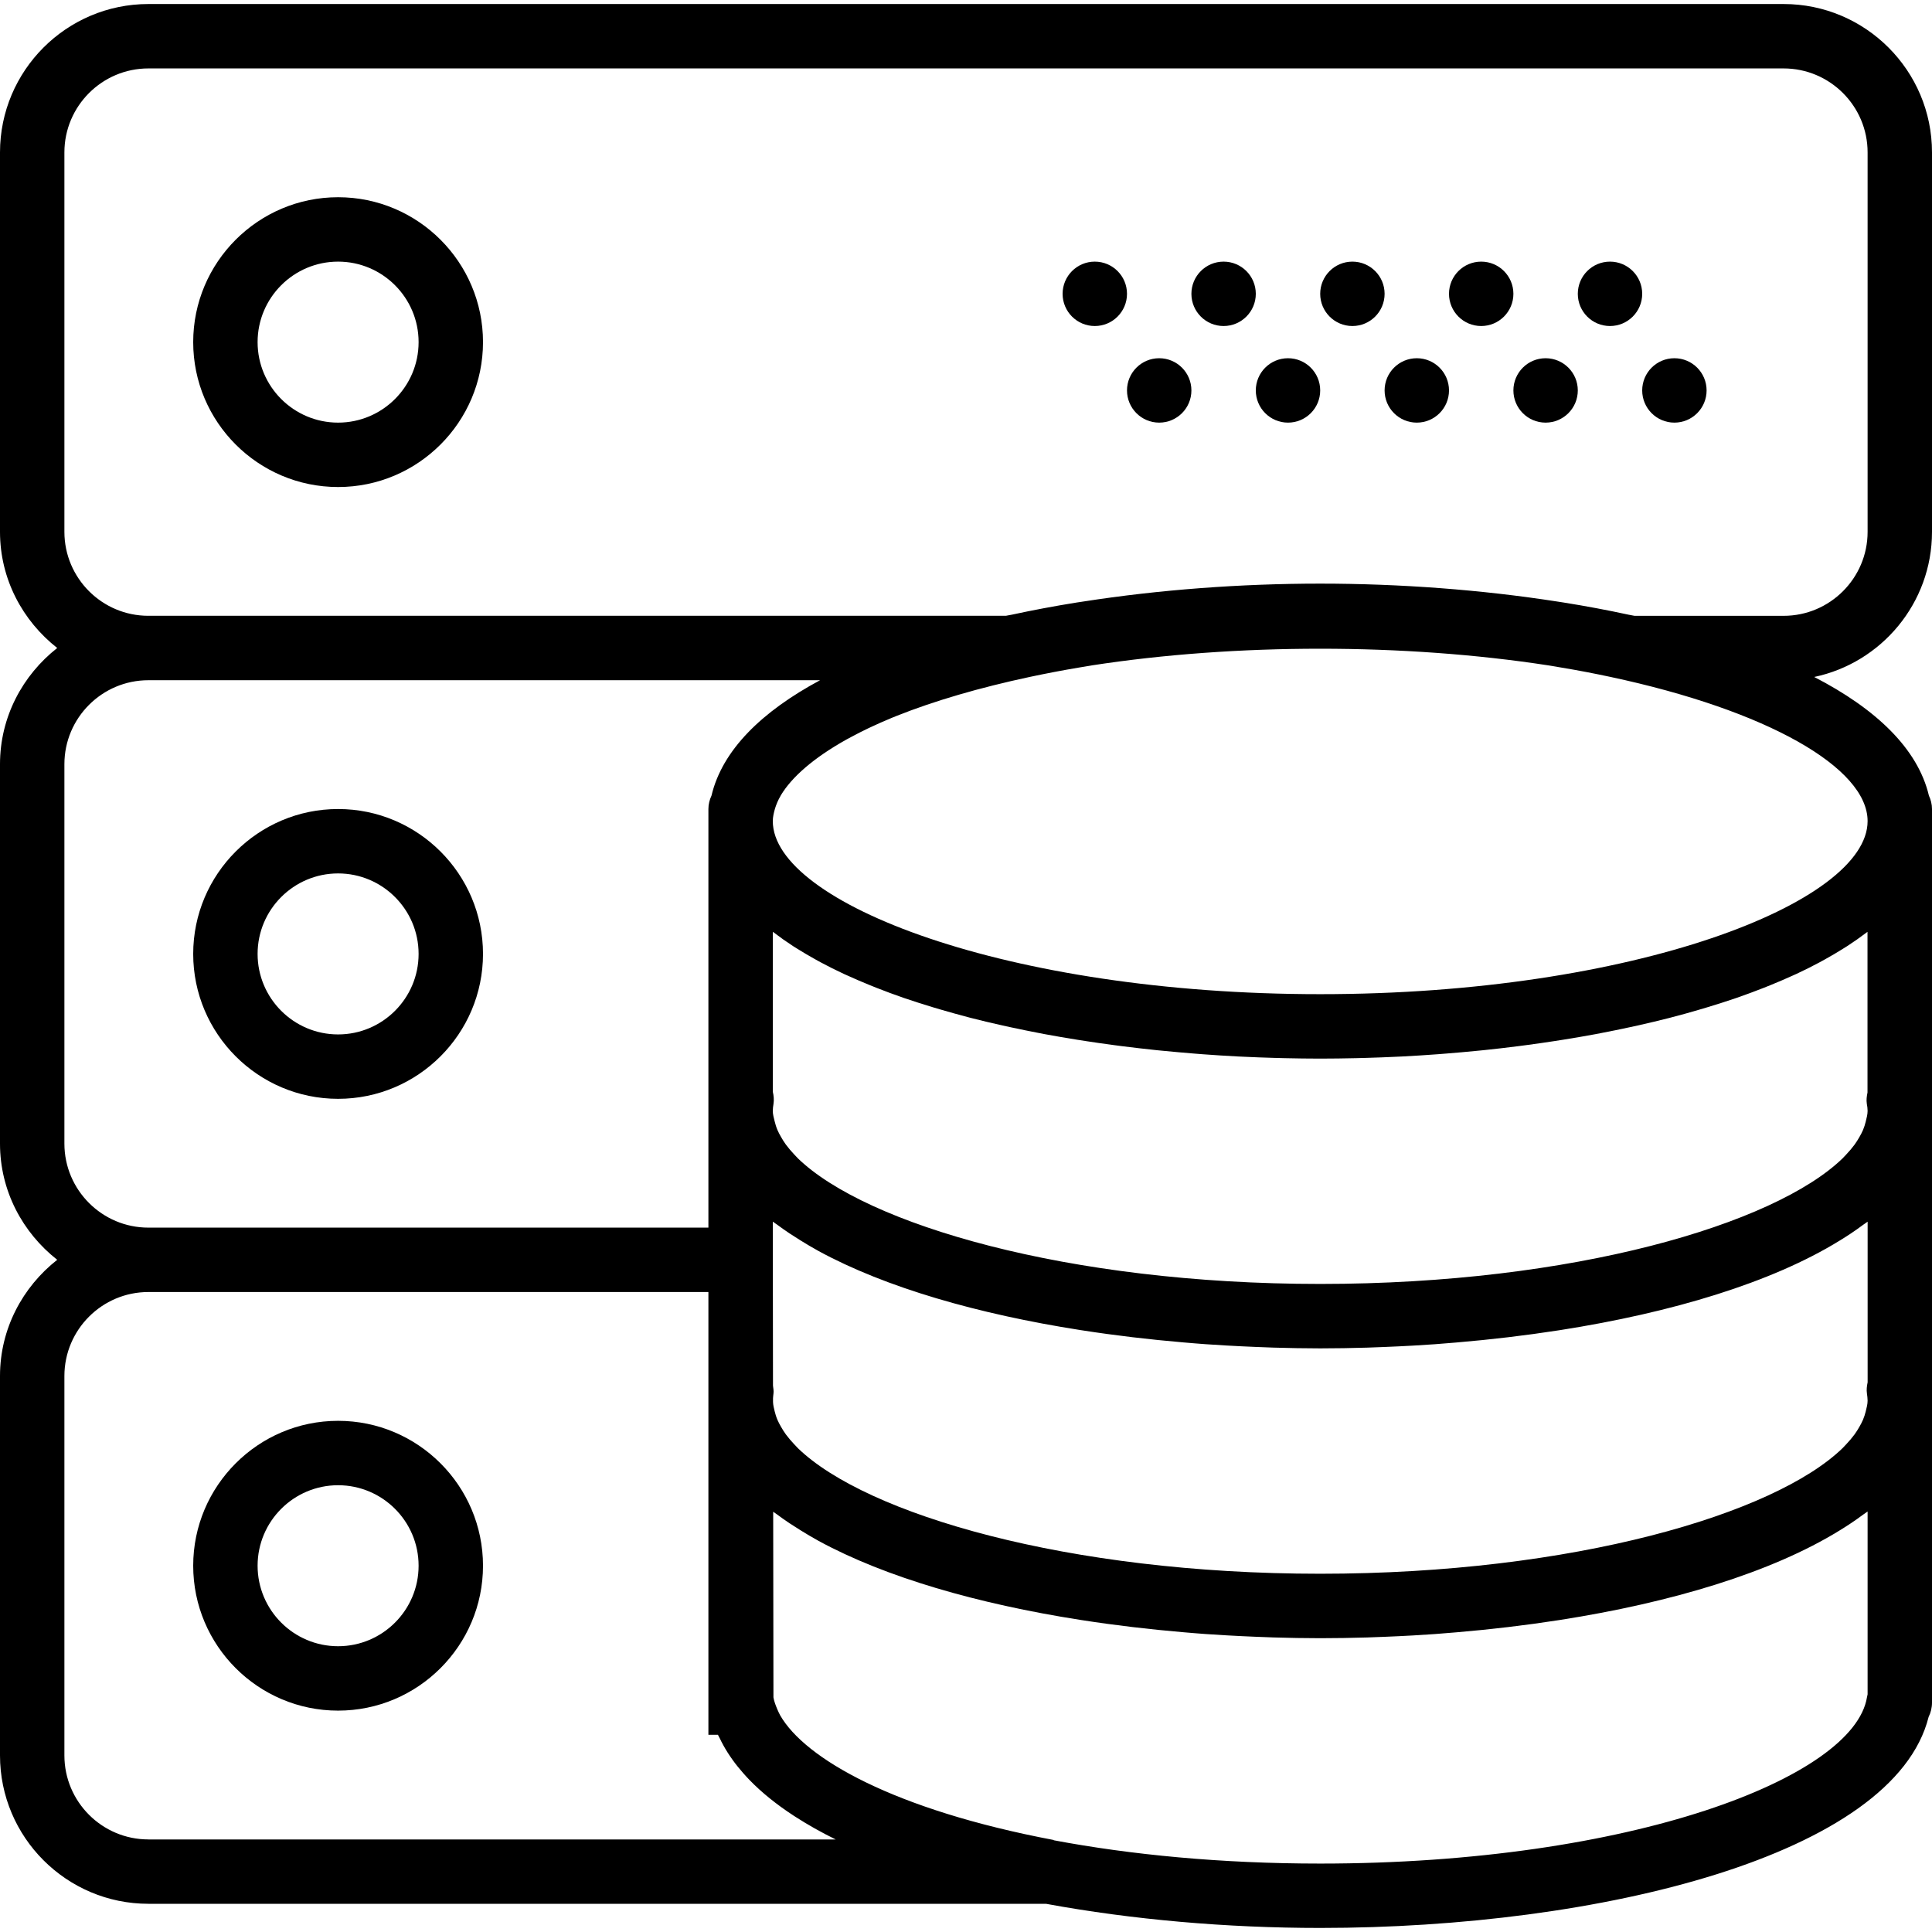
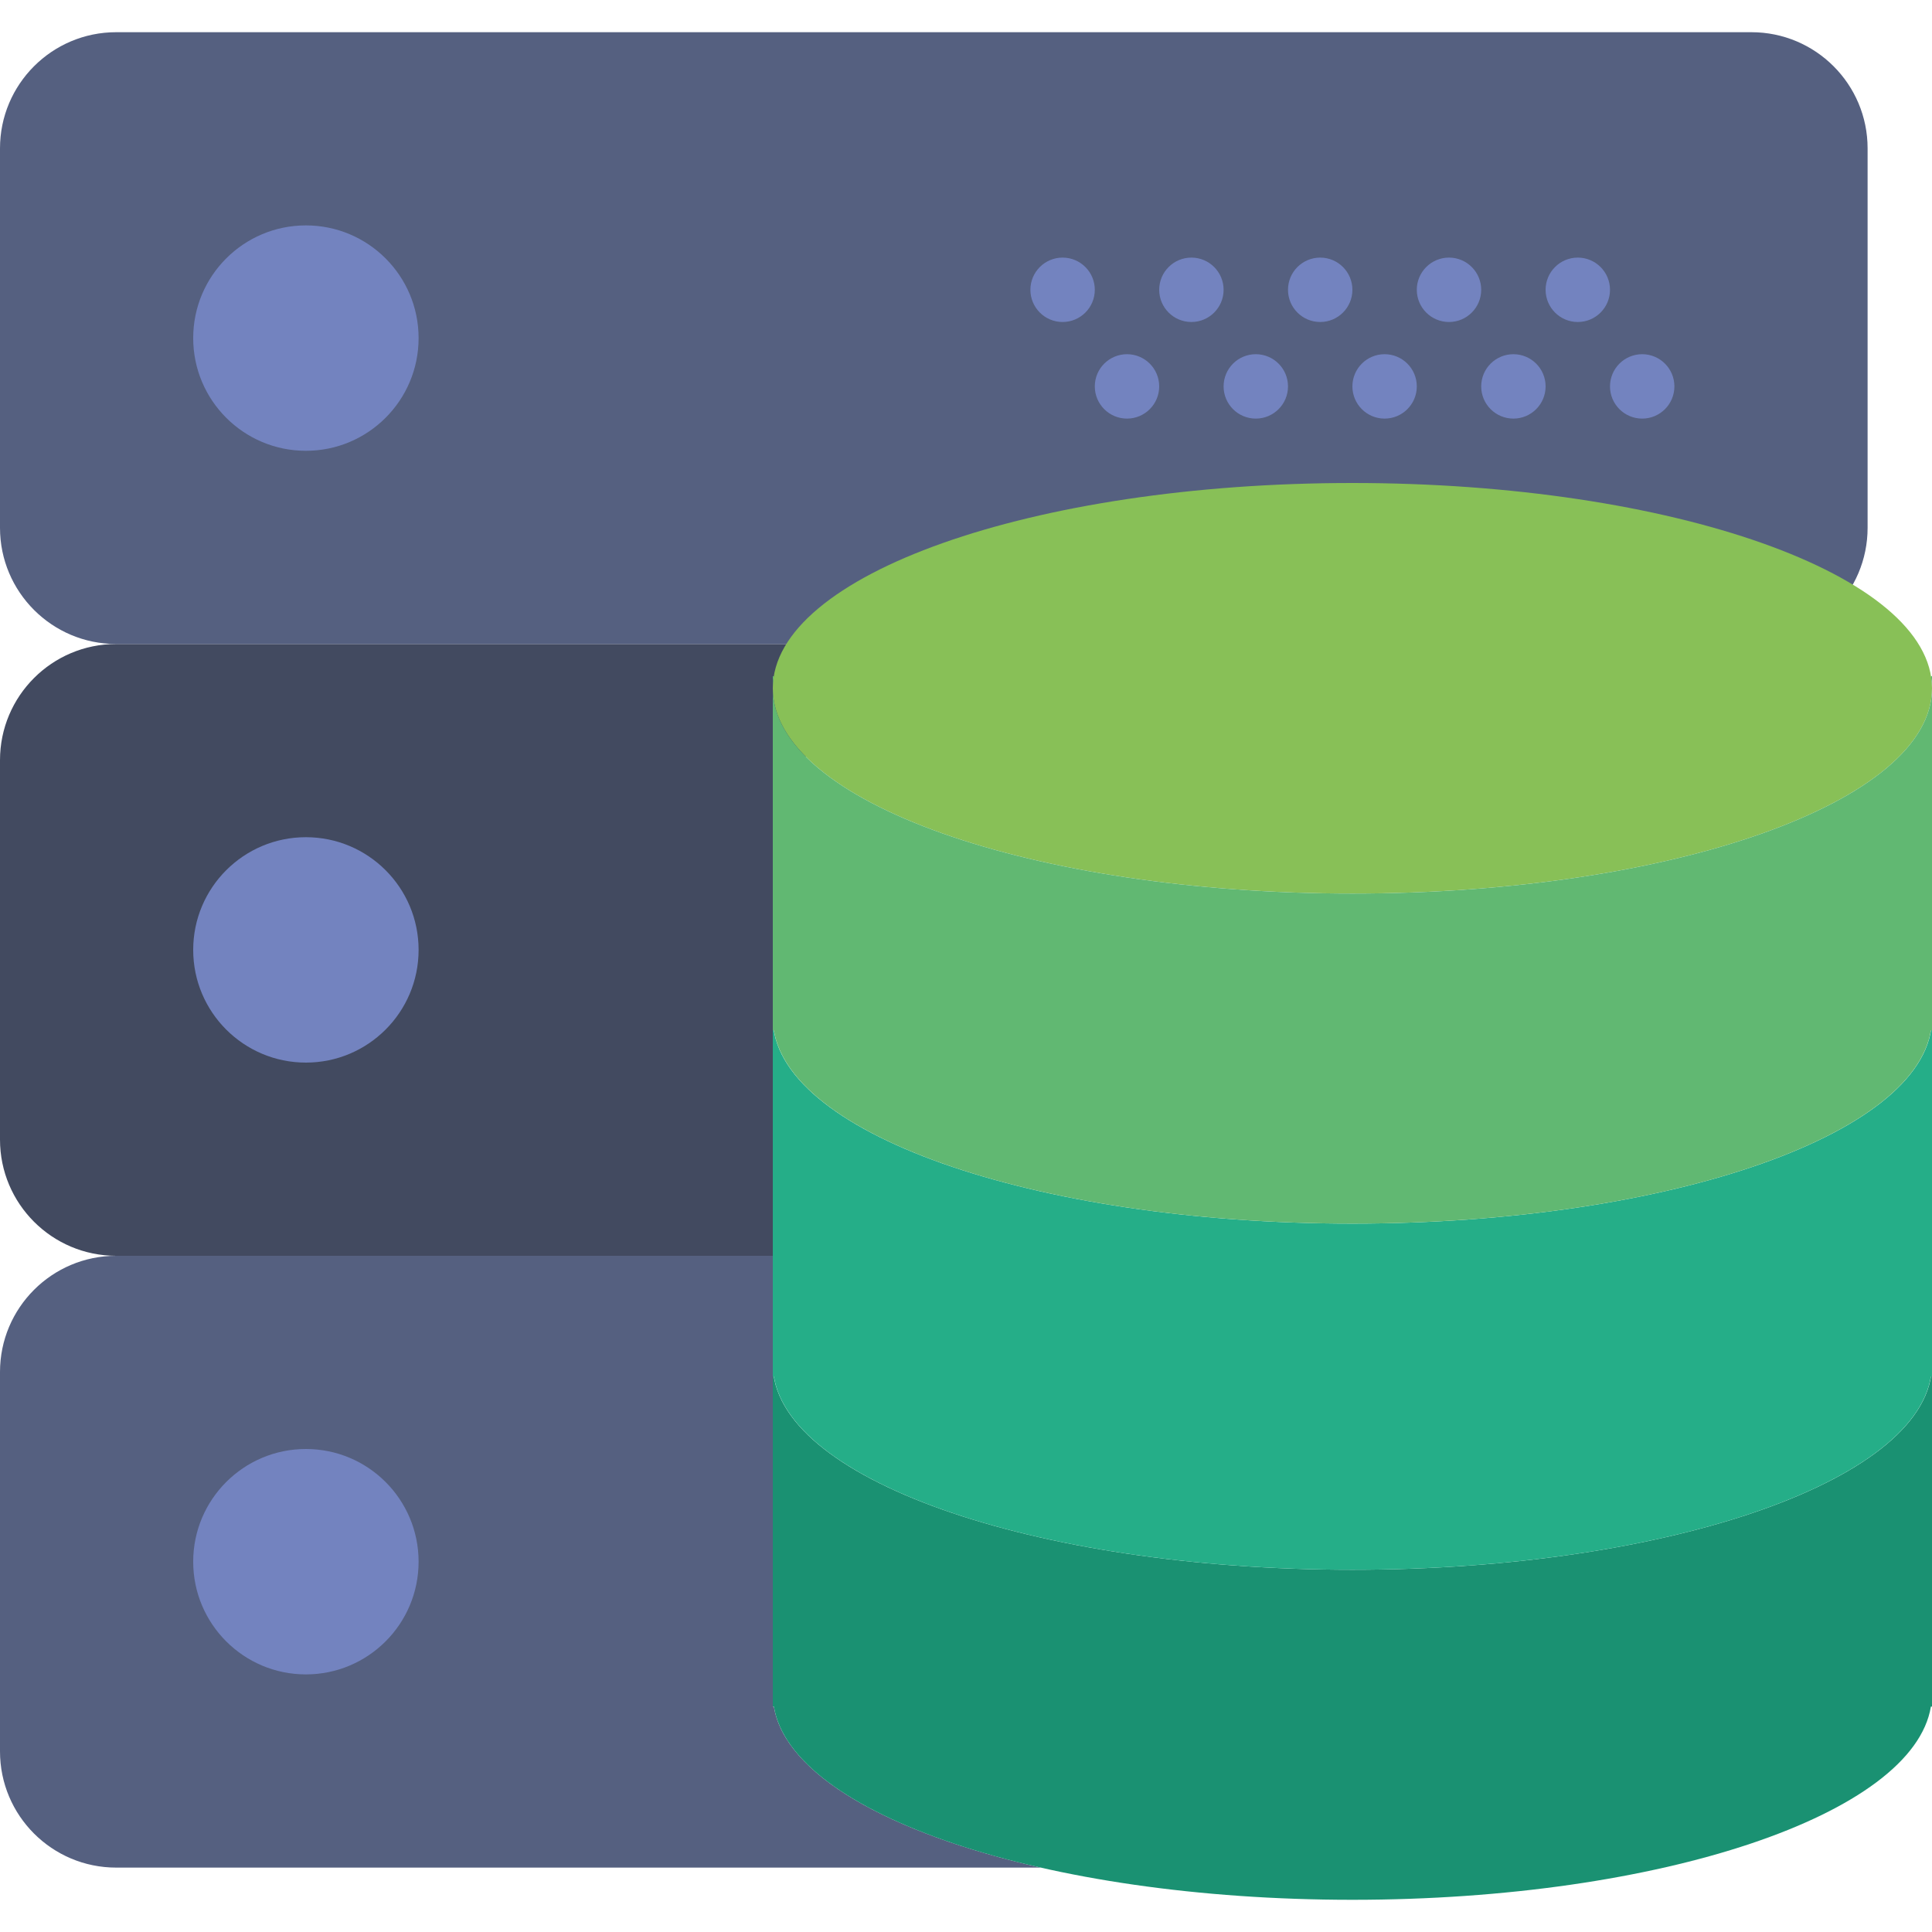
<svg xmlns="http://www.w3.org/2000/svg" version="1.1" id="Capa_1" x="0px" y="0px" viewBox="0 0 60 60" style="enable-background:new 0 0 60 60;" xml:space="preserve">
  <g>
-     <path d="M10.5,6.125c-2.481,0-4.5,2.019-4.5,4.5s2.019,4.5,4.5,4.5s4.5-2.019,4.5-4.5S12.981,6.125,10.5,6.125z M10.5,13.125   c-1.378,0-2.5-1.121-2.5-2.5s1.122-2.5,2.5-2.5s2.5,1.121,2.5,2.5S11.878,13.125,10.5,13.125z" />
-     <circle cx="50" cy="9.125" r="1" />
-     <circle cx="46" cy="9.125" r="1" />
-     <circle cx="52" cy="12.125" r="1" />
-     <circle cx="48" cy="12.125" r="1" />
-     <circle cx="42" cy="9.125" r="1" />
-     <circle cx="44" cy="12.125" r="1" />
-     <circle cx="38" cy="9.125" r="1" />
-     <circle cx="40" cy="12.125" r="1" />
-     <circle cx="34" cy="9.125" r="1" />
-     <circle cx="36" cy="12.125" r="1" />
-     <path d="M10.5,25.125c-2.481,0-4.5,2.019-4.5,4.5s2.019,4.5,4.5,4.5s4.5-2.019,4.5-4.5S12.981,25.125,10.5,25.125z M10.5,32.125   c-1.378,0-2.5-1.121-2.5-2.5s1.122-2.5,2.5-2.5s2.5,1.121,2.5,2.5S11.878,32.125,10.5,32.125z" />
-     <path d="M10.5,44.125c-2.481,0-4.5,2.019-4.5,4.5s2.019,4.5,4.5,4.5s4.5-2.019,4.5-4.5S12.981,44.125,10.5,44.125z M10.5,51.125   c-1.378,0-2.5-1.121-2.5-2.5s1.122-2.5,2.5-2.5s2.5,1.121,2.5,2.5S11.878,51.125,10.5,51.125z" />
-     <path d="M60,16.517V4.733c0-2.541-2.067-4.608-4.608-4.608H4.608C2.067,0.125,0,2.192,0,4.733v11.783   c0,1.469,0.703,2.764,1.777,3.608C0.703,20.969,0,22.265,0,23.733v11.783c0,1.469,0.703,2.764,1.777,3.608   C0.703,39.969,0,41.265,0,42.733v11.783c0,2.541,2.067,4.608,4.608,4.608h27.875c2.682,0.494,5.622,0.75,8.517,0.75   c8.672,0,17.816-2.249,18.895-6.553C59.962,53.188,60,53.036,60,52.875v-9V43.5v-0.375v-8.25V34.5v-0.375V25.5v-0.375   c0-0.15-0.037-0.289-0.096-0.416c-0.347-1.464-1.648-2.697-3.562-3.685C58.428,20.585,60,18.732,60,16.517z M2,35.517V23.733   c0-1.438,1.17-2.608,2.608-2.608h20.86c-1.809,0.971-3.037,2.169-3.372,3.584C22.037,24.837,22,24.975,22,25.125V25.5v8.625V34.5   v0.375v3.25H4.608C3.17,38.125,2,36.955,2,35.517z M24.626,29.38c0.045,0.029,0.093,0.058,0.139,0.087   c0.176,0.11,0.359,0.218,0.55,0.324c0.055,0.03,0.108,0.061,0.163,0.09c0.233,0.125,0.475,0.247,0.727,0.364   c0.04,0.019,0.083,0.037,0.123,0.055c0.221,0.101,0.448,0.198,0.682,0.293c0.069,0.028,0.137,0.056,0.206,0.083   c0.276,0.108,0.557,0.214,0.848,0.314c0.016,0.005,0.032,0.01,0.048,0.016c0.278,0.095,0.564,0.186,0.855,0.274   c0.078,0.024,0.157,0.047,0.236,0.07c0.288,0.084,0.58,0.166,0.879,0.244c0.024,0.006,0.047,0.013,0.071,0.019   c0.322,0.083,0.651,0.16,0.985,0.235c0.084,0.019,0.169,0.037,0.253,0.055c0.286,0.062,0.575,0.121,0.867,0.177   c0.058,0.011,0.116,0.023,0.174,0.034c0.343,0.064,0.69,0.123,1.041,0.179c0.083,0.013,0.168,0.026,0.251,0.039   c0.291,0.045,0.584,0.087,0.88,0.126c0.081,0.011,0.161,0.022,0.243,0.032c0.358,0.045,0.718,0.087,1.081,0.125   c0.073,0.008,0.147,0.014,0.22,0.021c0.305,0.03,0.612,0.057,0.919,0.082c0.093,0.007,0.185,0.015,0.278,0.022   c0.367,0.027,0.736,0.051,1.105,0.07c0.052,0.003,0.105,0.004,0.158,0.007c0.325,0.016,0.651,0.028,0.977,0.037   c0.098,0.003,0.196,0.006,0.295,0.008c0.373,0.008,0.746,0.014,1.118,0.014s0.745-0.006,1.118-0.014   c0.098-0.002,0.196-0.005,0.295-0.008c0.326-0.009,0.651-0.021,0.977-0.037c0.053-0.003,0.105-0.004,0.158-0.007   c0.369-0.019,0.738-0.043,1.105-0.07c0.093-0.007,0.185-0.014,0.278-0.022c0.308-0.024,0.614-0.052,0.919-0.082   c0.073-0.007,0.147-0.014,0.22-0.021c0.363-0.038,0.723-0.079,1.081-0.125c0.081-0.01,0.162-0.021,0.243-0.032   c0.295-0.039,0.589-0.081,0.88-0.126c0.084-0.013,0.168-0.025,0.251-0.039c0.351-0.056,0.698-0.115,1.041-0.179   c0.059-0.011,0.116-0.023,0.174-0.034c0.293-0.056,0.582-0.115,0.867-0.177c0.085-0.019,0.169-0.037,0.253-0.055   c0.333-0.075,0.663-0.152,0.985-0.235c0.024-0.006,0.047-0.013,0.071-0.019c0.299-0.077,0.591-0.159,0.879-0.244   c0.079-0.023,0.158-0.046,0.236-0.07c0.291-0.088,0.577-0.179,0.855-0.274c0.016-0.005,0.032-0.01,0.048-0.016   c0.291-0.101,0.573-0.206,0.848-0.314c0.07-0.027,0.138-0.055,0.206-0.083c0.234-0.095,0.461-0.192,0.682-0.293   c0.041-0.019,0.083-0.036,0.123-0.055c0.252-0.117,0.493-0.239,0.727-0.364c0.056-0.03,0.109-0.06,0.163-0.09   c0.19-0.105,0.373-0.213,0.55-0.324c0.046-0.029,0.094-0.057,0.139-0.087c0.207-0.134,0.403-0.272,0.589-0.414   c0.012-0.009,0.026-0.017,0.038-0.026v4.988c-0.024,0.116-0.04,0.234-0.021,0.353C57.99,34.354,58,34.426,58,34.5   c0,0.11-0.031,0.222-0.058,0.333c-0.021,0.086-0.048,0.173-0.084,0.259c-0.032,0.075-0.072,0.151-0.116,0.226   c-0.043,0.075-0.09,0.151-0.144,0.226c-0.077,0.104-0.164,0.208-0.263,0.312c-0.037,0.04-0.074,0.08-0.114,0.12   c-2.117,2.048-8.364,3.898-16.22,3.898c-7.851,0-14.095-1.848-16.216-3.895c-0.044-0.044-0.084-0.087-0.124-0.131   c-0.094-0.1-0.179-0.2-0.253-0.3c-0.057-0.079-0.107-0.158-0.152-0.238c-0.041-0.071-0.079-0.142-0.11-0.214   c-0.039-0.091-0.066-0.181-0.088-0.271C24.031,34.717,24,34.608,24,34.5c0-0.071,0.009-0.142,0.021-0.212   c0.021-0.13,0.008-0.26-0.021-0.385v-4.964c0.012,0.009,0.026,0.017,0.038,0.026C24.223,29.107,24.419,29.245,24.626,29.38z    M57.857,44.092c-0.032,0.075-0.072,0.151-0.116,0.226c-0.043,0.075-0.09,0.151-0.144,0.226c-0.077,0.104-0.164,0.208-0.263,0.312   c-0.037,0.04-0.074,0.08-0.114,0.12c-2.117,2.048-8.364,3.898-16.22,3.898c-7.851,0-14.095-1.848-16.216-3.895   c-0.044-0.044-0.084-0.087-0.124-0.131c-0.094-0.1-0.179-0.2-0.253-0.3c-0.057-0.079-0.107-0.158-0.152-0.238   c-0.041-0.071-0.079-0.142-0.11-0.214c-0.039-0.091-0.066-0.181-0.088-0.271c-0.023-0.094-0.047-0.189-0.05-0.283l0-0.12   c0.004-0.045,0.006-0.09,0.013-0.135c0.014-0.086-0.005-0.17-0.014-0.255L24,38.125v-0.186c0.04,0.031,0.087,0.06,0.129,0.09   c0.126,0.094,0.258,0.186,0.393,0.277c0.11,0.073,0.224,0.145,0.34,0.217c0.179,0.11,0.359,0.219,0.551,0.324   c0.002,0.001,0.004,0.002,0.005,0.003c2.086,1.137,4.954,1.958,8.125,2.455c0.024,0.004,0.048,0.007,0.072,0.011   c1.023,0.159,2.073,0.283,3.141,0.374c0.227,0.019,0.453,0.039,0.682,0.055c0.223,0.016,0.446,0.03,0.67,0.042   c0.302,0.017,0.604,0.032,0.906,0.044c0.176,0.007,0.352,0.015,0.529,0.02c0.487,0.014,0.973,0.024,1.458,0.024   c0.484,0,0.97-0.009,1.455-0.023c0.178-0.005,0.355-0.013,0.533-0.02c0.3-0.012,0.599-0.026,0.898-0.043   c0.226-0.013,0.451-0.027,0.676-0.043c0.225-0.016,0.447-0.035,0.671-0.054c1.078-0.091,2.138-0.217,3.17-0.377   c0.015-0.002,0.031-0.005,0.046-0.007c3.465-0.542,6.564-1.473,8.681-2.779c0.115-0.071,0.229-0.142,0.338-0.215   c0.135-0.09,0.267-0.182,0.392-0.276c0.045-0.033,0.096-0.064,0.14-0.098v4.988c-0.024,0.116-0.04,0.234-0.021,0.353   C57.99,43.354,58,43.426,58,43.5c0,0.11-0.031,0.222-0.058,0.333C57.92,43.919,57.894,44.006,57.857,44.092z M4.608,57.125   C3.17,57.125,2,55.955,2,54.517V42.733c0-1.438,1.17-2.608,2.608-2.608H22v3V43.5v0.375v9v1h0.296   c0.016,0.037,0.039,0.073,0.057,0.11c0.035,0.075,0.074,0.148,0.114,0.222c0.082,0.148,0.175,0.294,0.278,0.438   c0.102,0.145,0.217,0.285,0.339,0.424c0.062,0.07,0.124,0.139,0.191,0.208c0.383,0.395,0.843,0.765,1.374,1.111   c0.018,0.012,0.037,0.024,0.056,0.036c0.384,0.247,0.799,0.481,1.248,0.702H4.608z M58,52.619c-0.008,0.031-0.015,0.063-0.02,0.094   c-0.409,2.493-7.33,5.162-16.98,5.162c-3.079,0-5.875-0.273-8.276-0.724l0.001-0.008c-4.973-0.941-7.725-2.53-8.495-3.87   c-0.001-0.001-0.002-0.002-0.002-0.004c-0.035-0.062-0.06-0.123-0.087-0.183c-0.052-0.125-0.101-0.249-0.121-0.373l-0.008-5.765   c0.036,0.028,0.079,0.054,0.116,0.082c0.126,0.094,0.258,0.186,0.393,0.277c0.11,0.073,0.224,0.145,0.34,0.217   c0.179,0.11,0.359,0.219,0.551,0.324c0.002,0.001,0.004,0.002,0.005,0.003c2.086,1.137,4.954,1.958,8.125,2.455   c0.024,0.004,0.048,0.007,0.072,0.011c1.023,0.159,2.073,0.283,3.141,0.374c0.227,0.019,0.453,0.039,0.682,0.055   c0.223,0.016,0.446,0.03,0.67,0.042c0.302,0.017,0.604,0.032,0.906,0.044c0.176,0.007,0.352,0.015,0.529,0.02   c0.487,0.014,0.973,0.024,1.458,0.024c0.484,0,0.97-0.009,1.455-0.023c0.178-0.005,0.355-0.013,0.533-0.02   c0.3-0.012,0.599-0.026,0.898-0.043c0.226-0.013,0.451-0.027,0.676-0.043c0.225-0.016,0.447-0.035,0.671-0.054   c1.078-0.091,2.138-0.217,3.17-0.377c0.015-0.002,0.031-0.005,0.046-0.007c3.465-0.542,6.564-1.473,8.681-2.779   c0.115-0.071,0.229-0.142,0.338-0.215c0.135-0.09,0.267-0.182,0.392-0.276c0.045-0.033,0.096-0.064,0.14-0.098V52.619z M58,25.5   c0,2.537-7.271,5.375-17,5.375c-9.73,0-17-2.838-17-5.375c0-0.128,0.031-0.258,0.068-0.388c0.04-0.129,0.094-0.261,0.174-0.397   c0.003-0.006,0.006-0.012,0.009-0.018c0.333-0.556,1.004-1.154,2.037-1.731c0.044-0.024,0.089-0.048,0.134-0.072   c0.177-0.096,0.364-0.191,0.561-0.285c0.229-0.107,0.464-0.214,0.716-0.317c0.049-0.021,0.1-0.041,0.151-0.061   c1.162-0.463,2.562-0.874,4.138-1.21c0.493-0.104,0.995-0.202,1.511-0.288c0.137-0.023,0.271-0.047,0.41-0.069   c4.477-0.69,9.7-0.69,14.177,0c0.141,0.022,0.277,0.047,0.416,0.07c0.513,0.085,1.012,0.182,1.501,0.286   C54.878,22.058,58,23.841,58,25.5z M58,16.517c0,1.438-1.17,2.608-2.608,2.608h-4.63c-0.058-0.013-0.122-0.021-0.18-0.034   c-0.656-0.142-1.331-0.269-2.021-0.379c-0.067-0.01-0.134-0.021-0.201-0.031c-2.361-0.367-4.881-0.556-7.36-0.556   c-2.479,0-4.997,0.189-7.358,0.556c-0.069,0.01-0.137,0.021-0.206,0.031c-0.688,0.11-1.361,0.237-2.015,0.378   c-0.059,0.013-0.125,0.021-0.184,0.034H4.608C3.17,19.125,2,17.955,2,16.517V4.733c0-1.438,1.17-2.608,2.608-2.608h50.783   C56.83,2.125,58,3.295,58,4.733V16.517z" />
+     <path style="fill:#424A60;" d="M24,35v-0.375V34.25v-8.625V25.25h0.034C24.013,25.374,24,25.499,24,25.625   c0-2.437,3.862-4.552,9.534-5.625H3.608C1.616,20,0,21.615,0,23.608v11.783C0,37.385,1.616,39,3.608,39H24V35z" />
+   </g>
+   <g>
+     <path style="fill:#556080;" d="M24.034,53H24v-9v-0.375V43.25V39H3.608C1.616,39,0,40.615,0,42.608v11.783   C0,56.385,1.616,58,3.608,58h28.718C27.601,56.931,24.378,55.103,24.034,53z" />
+   </g>
+   <path style="fill:#556080;" d="M54.392,20H3.608C1.616,20,0,18.384,0,16.392V4.608C0,2.616,1.616,1,3.608,1h50.783  C56.384,1,58,2.616,58,4.608v11.783C58,18.384,56.384,20,54.392,20z" />
+   <circle style="fill:#7383BF;" cx="9.5" cy="10.5" r="3.5" />
+   <circle style="fill:#7383BF;" cx="49" cy="9" r="1" />
+   <circle style="fill:#7383BF;" cx="45" cy="9" r="1" />
+   <circle style="fill:#7383BF;" cx="51" cy="12" r="1" />
+   <circle style="fill:#7383BF;" cx="47" cy="12" r="1" />
+   <circle style="fill:#7383BF;" cx="41" cy="9" r="1" />
+   <circle style="fill:#7383BF;" cx="43" cy="12" r="1" />
+   <circle style="fill:#7383BF;" cx="37" cy="9" r="1" />
+   <circle style="fill:#7383BF;" cx="39" cy="12" r="1" />
+   <circle style="fill:#7383BF;" cx="33" cy="9" r="1" />
+   <circle style="fill:#7383BF;" cx="35" cy="12" r="1" />
+   <circle style="fill:#7383BF;" cx="9.5" cy="29.5" r="3.5" />
+   <circle style="fill:#7383BF;" cx="9.5" cy="48.5" r="3.5" />
+   <g>
+     <path style="fill:#1A9172;" d="M42,48.75c-9.941,0-18-2.854-18-6.375V53h0.034c0.548,3.346,8.381,6,17.966,6s17.418-2.654,17.966-6   H60V42.375C60,45.896,51.941,48.75,42,48.75z" />
+     <path style="fill:#1A9172;" d="M24,42v0.375c0-0.126,0.013-0.251,0.034-0.375H24z" />
+     <path style="fill:#1A9172;" d="M59.966,42C59.987,42.124,60,42.249,60,42.375V42H59.966z" />
+   </g>
+   <g>
+     <path style="fill:#25AE88;" d="M42,38c-9.941,0-18-2.854-18-6.375V42.75h0.034c0.548,3.346,8.381,6,17.966,6s17.418-2.654,17.966-6   H60V31.625C60,35.146,51.941,38,42,38z" />
+     <path style="fill:#25AE88;" d="M24,31.25v0.375c0-0.126,0.013-0.251,0.034-0.375H24z" />
+     <path style="fill:#25AE88;" d="M59.966,31.25C59.987,31.374,60,31.499,60,31.625V31.25H59.966z" />
+   </g>
+   <ellipse style="fill:#88C057;" cx="42" cy="21.375" rx="18" ry="6.375" />
+   <g>
+     <path style="fill:#61B872;" d="M42,27.75c-9.941,0-18-2.854-18-6.375V32h0.034c0.548,3.346,8.381,6,17.966,6s17.418-2.654,17.966-6   H60V21.375C60,24.896,51.941,27.75,42,27.75z" />
+     <path style="fill:#61B872;" d="M24,21v0.375c0-0.126,0.013-0.251,0.034-0.375H24z" />
+     <path style="fill:#61B872;" d="M59.966,21C59.987,21.124,60,21.249,60,21.375V21H59.966z" />
  </g>
  <g>
</g>
  <g>
</g>
  <g>
</g>
  <g>
</g>
  <g>
</g>
  <g>
</g>
  <g>
</g>
  <g>
</g>
  <g>
</g>
  <g>
</g>
  <g>
</g>
  <g>
</g>
  <g>
</g>
  <g>
</g>
  <g>
</g>
</svg>
